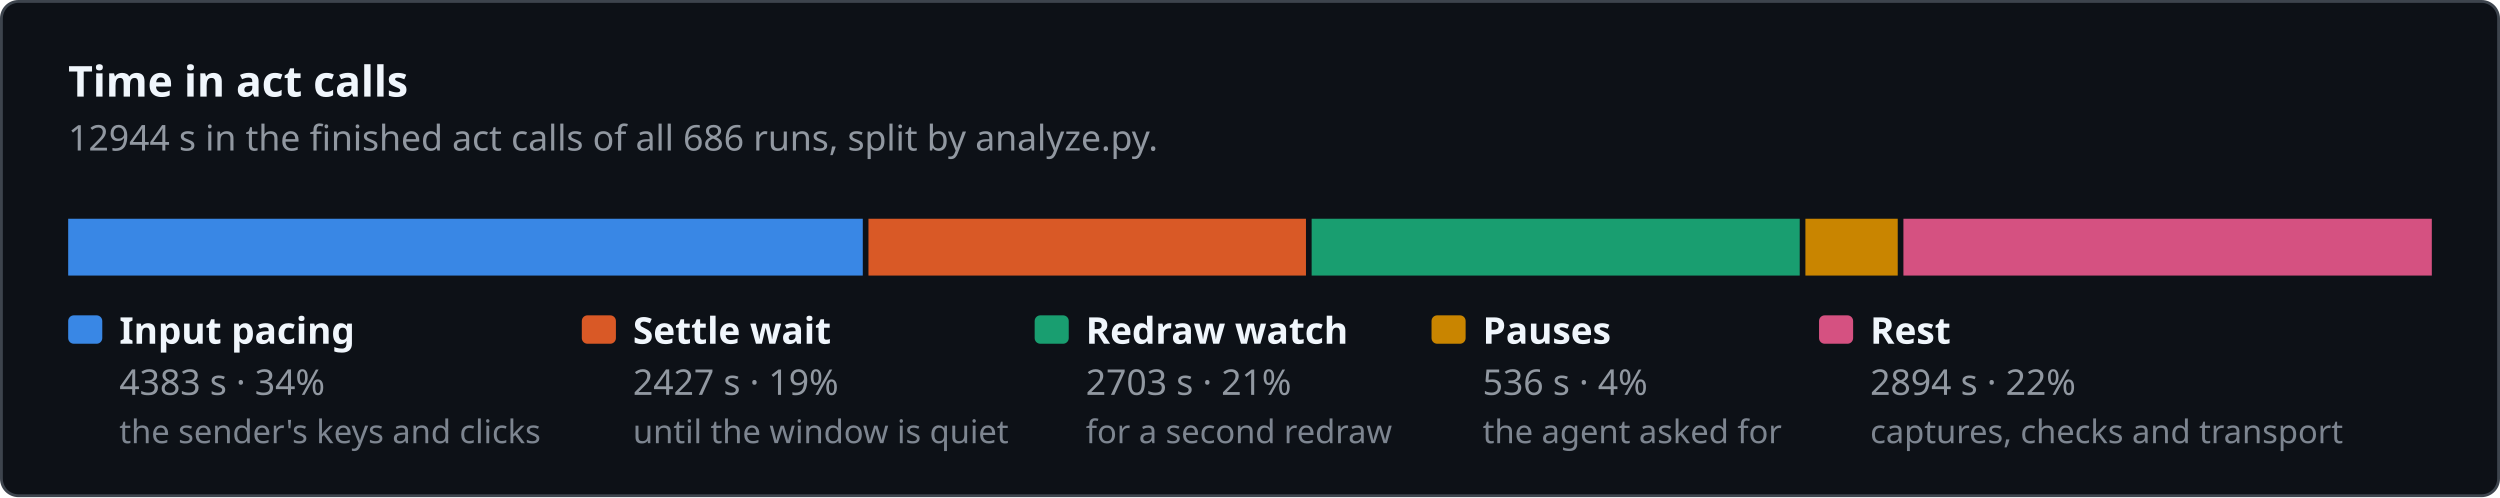
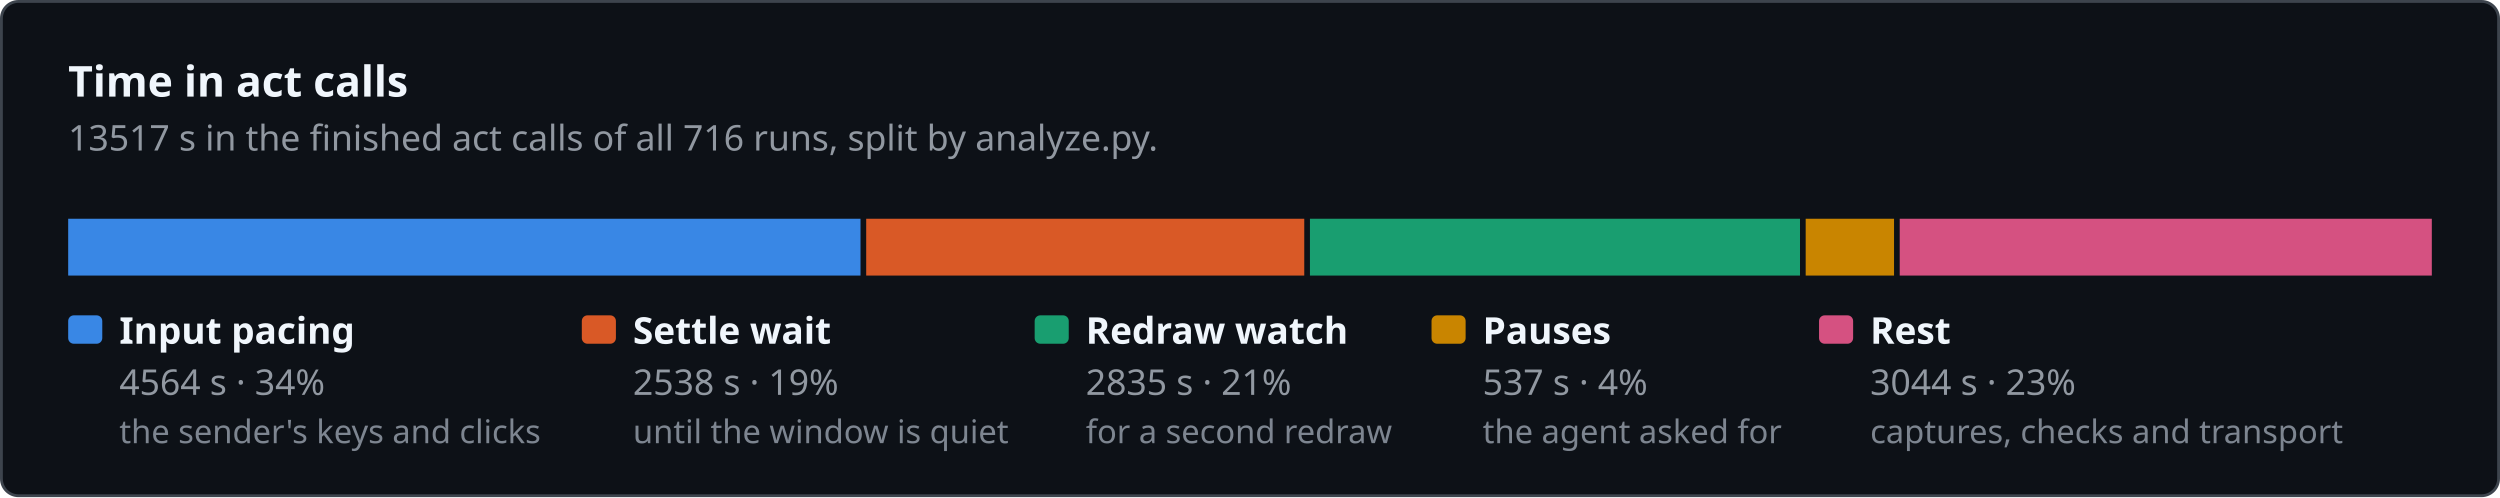
- <svg xmlns="http://www.w3.org/2000/svg" width="880" height="175" viewBox="0 0 880 175" role="img" aria-label="Time in finished act calls: Input pacing 4383 s, Settle wait 2427 s, Redraw watch 2703 s, Pauses 536 s, Rest 2894 s">
+ <svg xmlns="http://www.w3.org/2000/svg" width="880" height="175" viewBox="0 0 880 175" role="img" aria-label="Time in finished act calls: Input pacing 4564 s, Settle wait 2538 s, Redraw watch 2835 s, Pauses 537 s, Rest 3044 s">
  <style>text{font-family:-apple-system, BlinkMacSystemFont, "Segoe UI", "Noto Sans", Helvetica, Arial, sans-serif;font-variant-numeric:tabular-nums}.t{fill:#f0f6fc}.t2{fill:#9198a1}.m{fill:#7d8590}.bg{fill:#0d1117;stroke:#3d444d}.grid{stroke:#1c2128;stroke-width:1}.axis{stroke:#3d444d;stroke-width:1}.tools{fill:#3987e5}.out{fill:#454c56}.dot{fill:#d1d7e0;stroke:#0d1117;stroke-width:1.5}.miss{fill:#0d1117;stroke:#f85149;stroke-width:1.75}.pass{fill:#3fb950}.fail{fill:#0d1117;stroke:#f85149;stroke-width:1.75}.cut{stroke:#0d1117;stroke-width:2}.s0{fill:#3987e5}.s1{fill:#d95926}.s2{fill:#199e70}.s3{fill:#c98500}.s4{fill:#d55181}.s5{fill:#008300}.s6{fill:#9085e9}.s7{fill:#e66767}</style>
  <rect x="0.5" y="0.5" width="879" height="174" rx="6" class="bg" />
  <text x="24" y="34" class="t" font-size="15" font-weight="600">Time in act calls</text>
-   <text x="24" y="53" class="t2" font-size="12.5">12944 s in the finished act calls of all 686 runs, split by analyze.py.</text>
-   <rect x="24" y="77" width="279.7" height="20" class="s0" />
-   <rect x="305.7" y="77" width="154" height="20" class="s1" />
-   <rect x="461.7" y="77" width="171.8" height="20" class="s2" />
-   <rect x="635.5" y="77" width="32.5" height="20" class="s3" />
-   <rect x="670" y="77" width="186" height="20" class="s4" />
+   <text x="24" y="53" class="t2" font-size="12.5">13517 s in the finished act calls of all 716 runs, split by analyze.py.</text>
+   <rect x="24" y="77" width="278.9" height="20" class="s0" />
+   <rect x="304.9" y="77" width="154.2" height="20" class="s1" />
+   <rect x="461.1" y="77" width="172.5" height="20" class="s2" />
+   <rect x="635.6" y="77" width="31.1" height="20" class="s3" />
+   <rect x="668.7" y="77" width="187.3" height="20" class="s4" />
  <rect x="24" y="111" width="12" height="10" class="s0" rx="2" />
  <text x="42" y="121" class="t" font-size="13" font-weight="600">Input pacing</text>
-   <text x="42" y="139" class="t2" font-size="12.5">4383 s · 34%</text>
+   <text x="42" y="139" class="t2" font-size="12.5">4564 s · 34%</text>
  <text x="42" y="156" class="m" font-size="11.5">the sender's keys and clicks</text>
  <rect x="204.8" y="111" width="12" height="10" class="s1" rx="2" />
  <text x="222.8" y="121" class="t" font-size="13" font-weight="600">Settle wait</text>
-   <text x="222.8" y="139" class="t2" font-size="12.5">2427 s · 19%</text>
+   <text x="222.8" y="139" class="t2" font-size="12.5">2538 s · 19%</text>
  <text x="222.8" y="156" class="m" font-size="11.5">until the window is quiet</text>
  <rect x="364.2" y="111" width="12" height="10" class="s2" rx="2" />
  <text x="382.2" y="121" class="t" font-size="13" font-weight="600">Redraw watch</text>
-   <text x="382.2" y="139" class="t2" font-size="12.5">2703 s · 21%</text>
+   <text x="382.2" y="139" class="t2" font-size="12.5">2835 s · 21%</text>
  <text x="382.2" y="156" class="m" font-size="11.5">for a second redraw</text>
  <rect x="503.9" y="111" width="12" height="10" class="s3" rx="2" />
  <text x="521.9" y="121" class="t" font-size="13" font-weight="600">Pauses</text>
-   <text x="521.9" y="139" class="t2" font-size="12.5">536 s · 4%</text>
+   <text x="521.9" y="139" class="t2" font-size="12.5">537 s · 4%</text>
  <text x="521.9" y="156" class="m" font-size="11.5">the agent asked for</text>
  <rect x="640.3" y="111" width="12" height="10" class="s4" rx="2" />
  <text x="658.3" y="121" class="t" font-size="13" font-weight="600">Rest</text>
-   <text x="658.3" y="139" class="t2" font-size="12.5">2894 s · 22%</text>
+   <text x="658.3" y="139" class="t2" font-size="12.5">3044 s · 23%</text>
  <text x="658.3" y="156" class="m" font-size="11.5">captures, checks and transport</text>
</svg>
